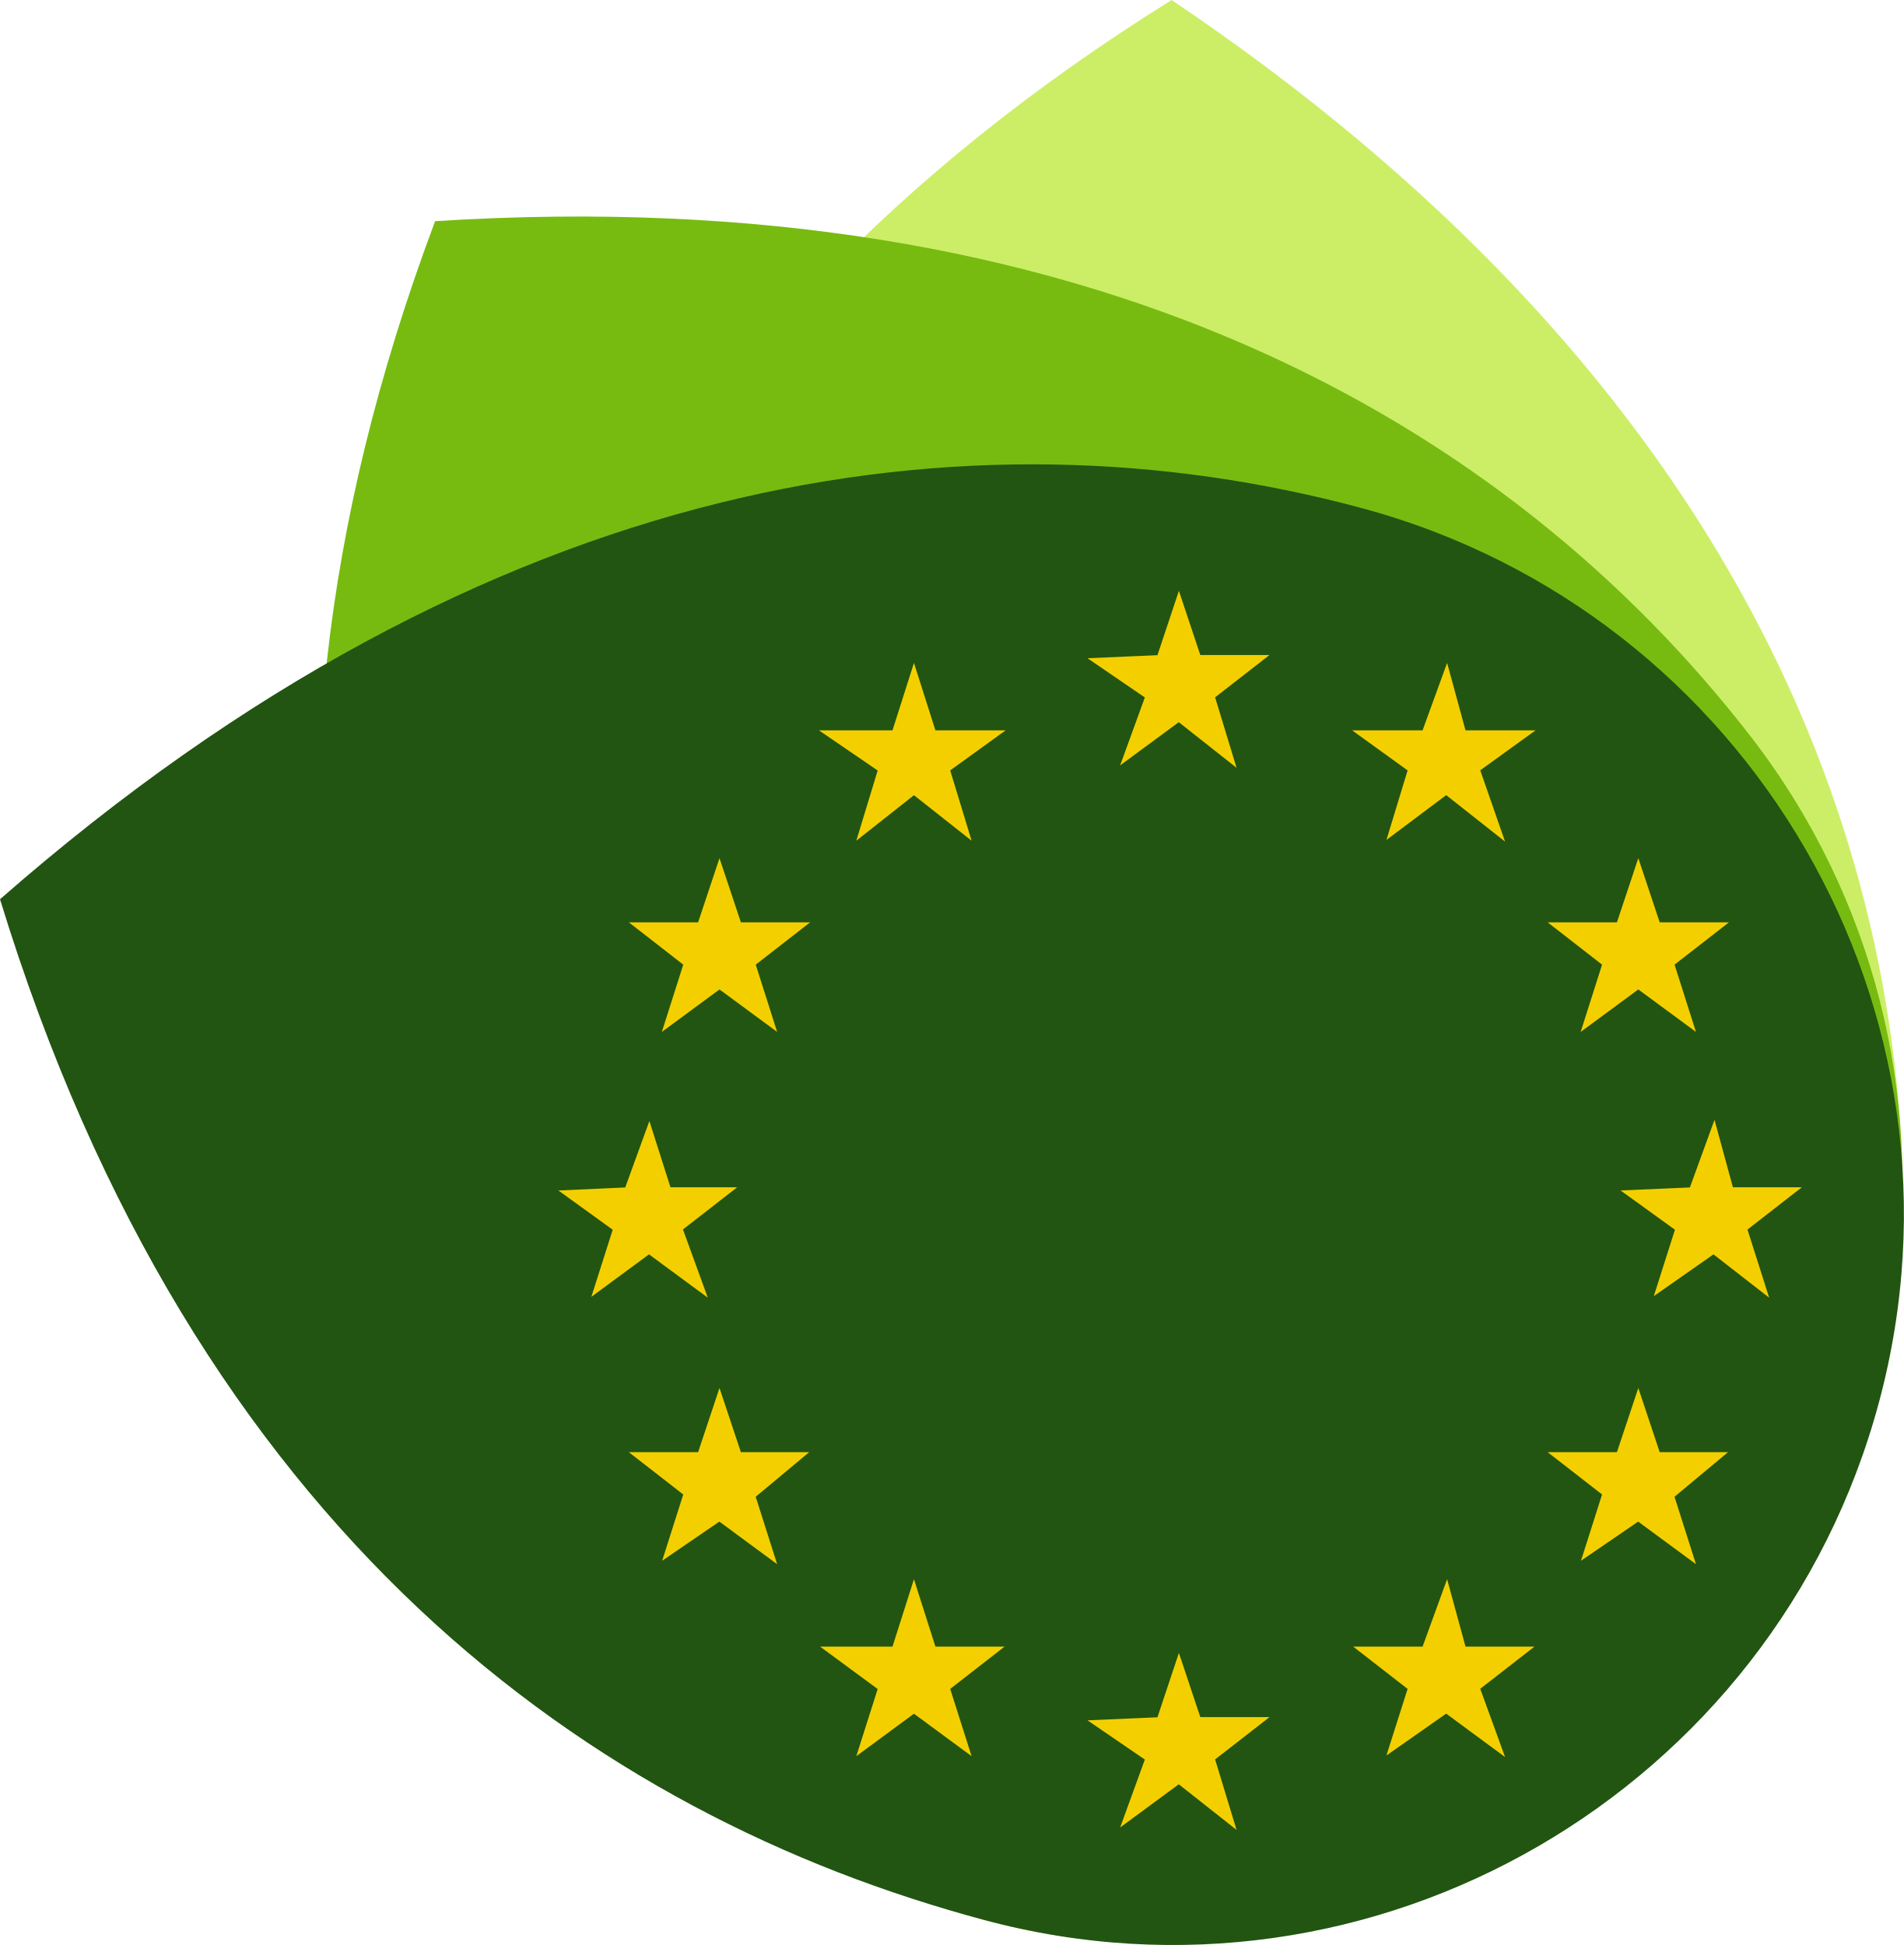
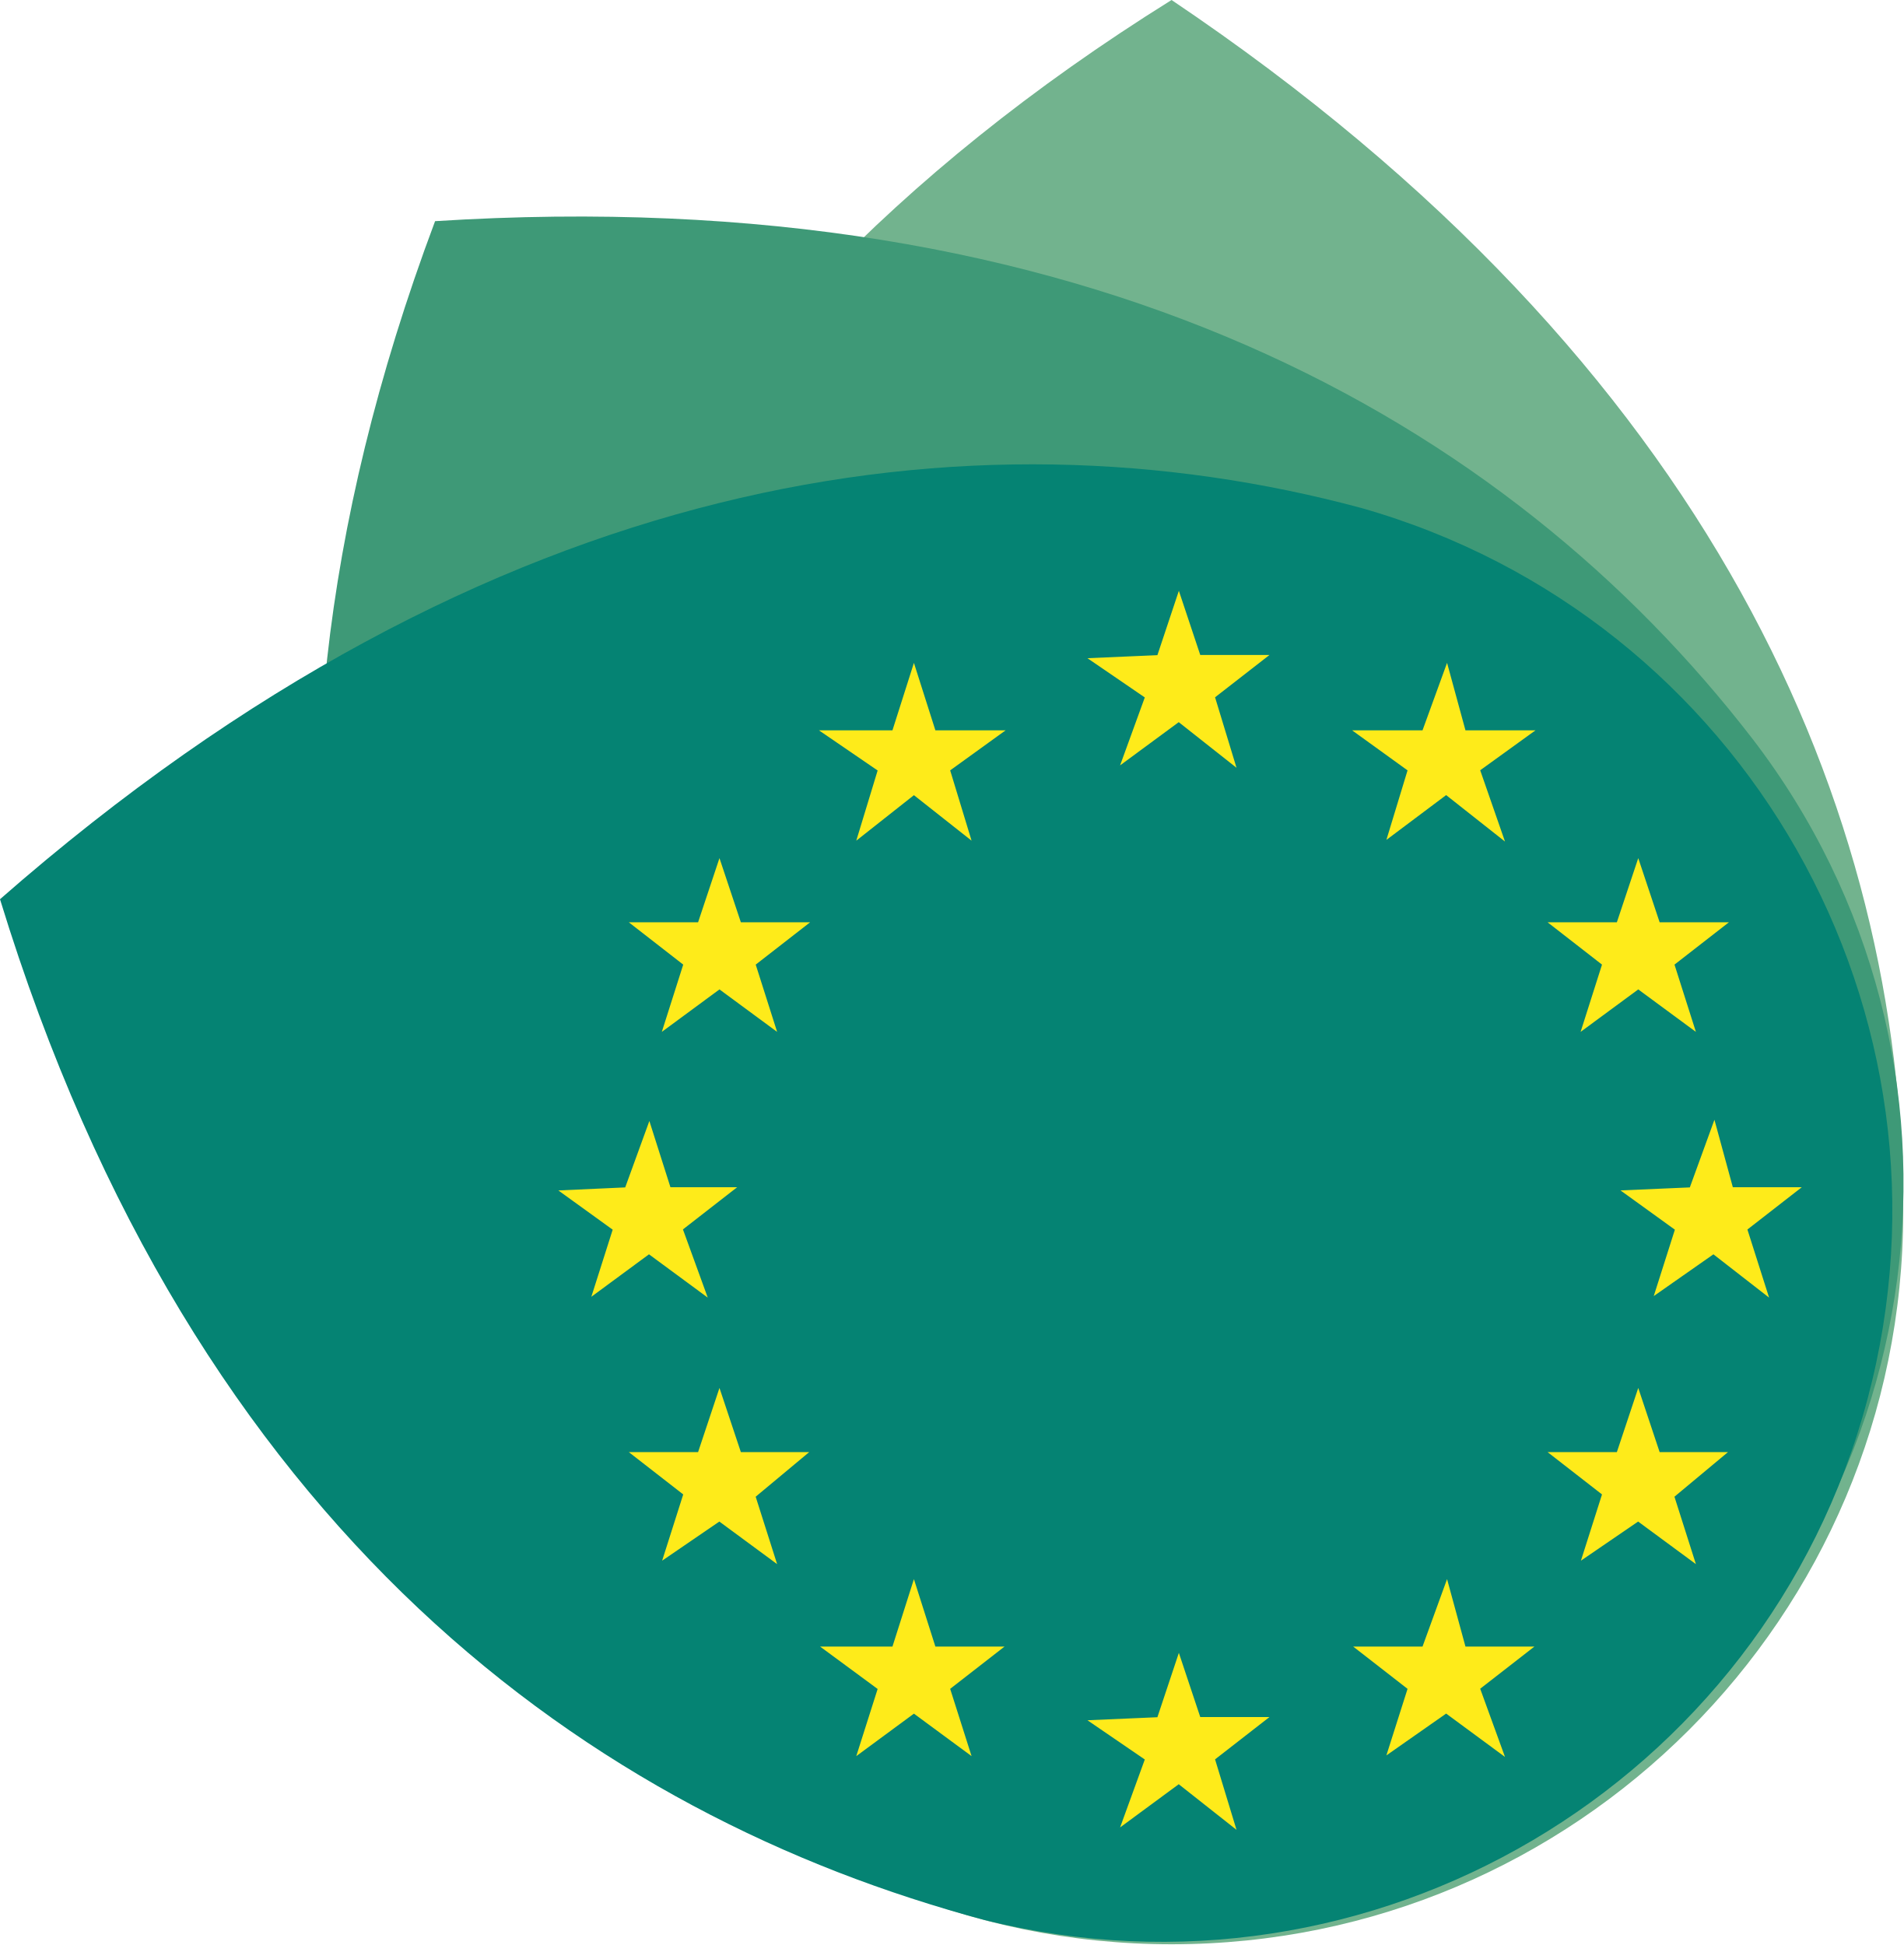
- <svg xmlns="http://www.w3.org/2000/svg" version="1.1" id="Layer_1" x="0px" y="0px" viewBox="0 0 78.327 80.027" xml:space="preserve" width="78.327" height="80.027">
-   <defs id="defs39" />
-   <style type="text/css" id="style2">
- 	.st0{fill-rule:evenodd;clip-rule:evenodd;fill:#77BB11;}
- 	.st1{fill-rule:evenodd;clip-rule:evenodd;fill:#CCEE66;}
- 	.st2{fill-rule:evenodd;clip-rule:evenodd;fill:#225511;}
- 	.st3{fill:#F4CF00;stroke:#F4CF00;stroke-width:0.5;stroke-miterlimit:10;}
- </style>
-   <g id="g34" transform="translate(-1,-1)">
-     <path id="Ellipse_2_copy_7" class="st1" d="M 49.2,1 C 71.5,16 79.3,34.3 79.3,50.9 79.3,67.5 65.8,81 49.2,81 32.6,81 19.1,67.5 19.1,50.9 19.2,34.3 26.1,15.4 49.2,1 Z" />
-     <path id="Ellipse_2_copy_9" class="st0" d="M 18.9,10.1 C 45.7,8.4 63,18.3 73.1,31.4 83.2,44.6 80.6,63.5 67.4,73.5 54.3,83.5 35.5,81 25.4,68 15.4,54.9 9.3,35.7 18.9,10.1 Z" />
-     <path id="Ellipse_2_copy_8" class="st2" d="M 1,38 C 21.2,20.3 41,17.6 57,21.9 73,26.2 82.6,42.7 78.3,58.7 74,74.7 57.5,84.3 41.5,80 v 0 C 25.4,75.7 9,64.1 1,38 Z" />
-     <g id="g32">
-       <polygon class="st3" points="35.5,69 37.9,69 38.6,66.8 39.3,69 41.6,69 39.8,70.4 40.5,72.6 38.6,71.2 36.7,72.6 37.4,70.4 " id="polygon8" />
-       <polygon class="st3" points="46.5,72 48.8,71.9 49.5,69.8 50.2,71.9 52.5,71.9 50.7,73.3 51.4,75.6 49.5,74.1 47.6,75.5 48.4,73.3 " id="polygon10" />
-       <polygon class="st3" points="65.4,61 67.7,61 68.4,58.9 69.1,61 71.4,61 69.6,62.5 70.3,64.7 68.4,63.3 66.5,64.6 67.2,62.4 " id="polygon12" />
-       <polygon class="st3" points="57.4,69 59.7,69 60.5,66.8 61.1,69 63.4,69 61.6,70.4 62.4,72.6 60.5,71.2 58.5,72.6 59.2,70.4 " id="polygon14" />
-       <polygon class="st3" points="27.6,61 29.9,61 30.6,58.9 31.3,61 33.6,61 31.8,62.5 32.5,64.7 30.6,63.3 28.7,64.6 29.4,62.4 " id="polygon16" />
-       <polygon class="st3" points="24.7,50.2 26.9,50.1 27.7,47.9 28.4,50.1 30.6,50.1 28.8,51.5 29.6,53.7 27.7,52.3 25.8,53.7 26.5,51.5 " id="polygon18" />
-       <polygon class="st3" points="35.5,31.3 37.9,31.3 38.6,29.1 39.3,31.3 41.6,31.3 39.8,32.6 40.5,34.9 38.6,33.4 36.7,34.9 37.4,32.6 " id="polygon20" />
-       <polygon class="st3" points="27.6,39.2 29.9,39.2 30.6,37.1 31.3,39.2 33.6,39.2 31.8,40.6 32.5,42.8 30.6,41.4 28.7,42.8 29.4,40.6 " id="polygon22" />
-       <polygon class="st3" points="46.5,28.3 48.8,28.2 49.5,26.1 50.2,28.2 52.5,28.2 50.7,29.6 51.4,31.9 49.5,30.4 47.6,31.8 48.4,29.6 " id="polygon24" />
-       <polygon class="st3" points="57.4,31.3 59.7,31.3 60.5,29.1 61.1,31.3 63.4,31.3 61.6,32.6 62.4,34.9 60.5,33.4 58.5,34.9 59.2,32.6 " id="polygon26" />
-       <polygon class="st3" points="68.4,50.2 70.7,50.1 71.5,47.9 72.1,50.1 74.4,50.1 72.6,51.5 73.3,53.7 71.5,52.3 69.5,53.7 70.2,51.5 " id="polygon28" />
-       <polygon class="st3" points="65.4,39.2 67.7,39.2 68.4,37.1 69.1,39.2 71.4,39.2 69.6,40.6 70.3,42.8 68.4,41.4 66.5,42.8 67.2,40.6 " id="polygon30" />
-     </g>
-   </g>
+ <svg xmlns="http://www.w3.org/2000/svg" id="Layer_1" data-name="Layer 1" viewBox="0 0 78.33 80.03">
+   <defs>
+     <style>.cls-1{fill:#72b38e;}.cls-1,.cls-2,.cls-3{fill-rule:evenodd;}.cls-2{fill:#3e9977;}.cls-3{fill:#058373;}.cls-4{fill:#feeb1a;stroke:#feeb1a;stroke-miterlimit:10;stroke-width:0.5px;}</style>
+   </defs>
+   <path id="Ellipse_2_copy_7" data-name="Ellipse 2 copy 7" class="cls-1" d="M48.2,0C70.5,15,78.3,33.3,78.3,49.9a30.1,30.1,0,1,1-60.2,0C18.2,33.3,25.1,14.4,48.2,0Z" />
+   <path id="Ellipse_2_copy_9" data-name="Ellipse 2 copy 9" class="cls-2" d="M17.9,9.1C44.7,7.4,62,17.3,72.1,30.4A30.06,30.06,0,0,1,24.4,67C14.4,53.9,8.3,34.7,17.9,9.1Z" />
+   <path id="Ellipse_2_copy_8" data-name="Ellipse 2 copy 8" class="cls-3" d="M0,37C20.2,19.3,40,16.6,56,20.9A30.07,30.07,0,0,1,40.5,79h0C24.4,74.7,8,63.1,0,37Z" />
+   <polygon class="cls-4" points="38.8 69.4 39.5 71.6 37.6 70.2 35.7 71.6 36.4 69.4 34.5 68 36.9 68 37.6 65.8 38.3 68 40.6 68 38.8 69.4" />
+   <polygon class="cls-4" points="49.7 72.3 50.4 74.6 48.5 73.1 46.6 74.5 47.4 72.3 45.5 71 47.8 70.9 48.5 68.8 49.2 70.9 51.5 70.9 49.7 72.3" />
+   <polygon class="cls-4" points="68.6 61.5 69.3 63.7 67.4 62.3 65.5 63.6 66.2 61.4 64.4 60 66.7 60 67.4 57.9 68.1 60 70.4 60 68.6 61.5" />
+   <polygon class="cls-4" points="60.6 69.4 61.4 71.6 59.5 70.2 57.5 71.6 58.2 69.4 56.4 68 58.7 68 59.5 65.8 60.1 68 62.4 68 60.6 69.4" />
+   <polygon class="cls-4" points="30.8 61.5 31.5 63.7 29.6 62.3 27.7 63.6 28.4 61.4 26.6 60 28.9 60 29.6 57.9 30.3 60 32.6 60 30.8 61.5" />
+   <polygon class="cls-4" points="27.8 50.5 28.6 52.7 26.7 51.3 24.8 52.7 25.5 50.5 23.7 49.2 25.9 49.1 26.7 46.9 27.4 49.1 29.6 49.1 27.8 50.5" />
+   <polygon class="cls-4" points="38.8 31.6 39.5 33.9 37.6 32.4 35.7 33.9 36.4 31.6 34.5 30.3 36.9 30.3 37.6 28.1 38.3 30.3 40.6 30.3 38.8 31.6" />
+   <polygon class="cls-4" points="30.8 39.6 31.5 41.8 29.6 40.4 27.7 41.8 28.4 39.6 26.6 38.2 28.9 38.2 29.6 36.1 30.3 38.2 32.6 38.2 30.8 39.6" />
+   <polygon class="cls-4" points="49.7 28.6 50.4 30.9 48.5 29.4 46.6 30.8 47.4 28.6 45.5 27.3 47.8 27.2 48.5 25.1 49.2 27.2 51.5 27.2 49.7 28.6" />
+   <polygon class="cls-4" points="60.6 31.6 61.4 33.9 59.5 32.4 57.5 33.9 58.2 31.6 56.4 30.3 58.7 30.3 59.5 28.1 60.1 30.3 62.4 30.3 60.6 31.6" />
+   <polygon class="cls-4" points="71.6 50.5 72.3 52.7 70.5 51.3 68.5 52.7 69.2 50.5 67.4 49.2 69.7 49.1 70.5 46.9 71.1 49.1 73.4 49.1 71.6 50.5" />
+   <polygon class="cls-4" points="68.6 39.6 69.3 41.8 67.4 40.4 65.5 41.8 66.2 39.6 64.4 38.2 66.7 38.2 67.4 36.1 68.1 38.2 70.4 38.2 68.6 39.6" />
</svg>
